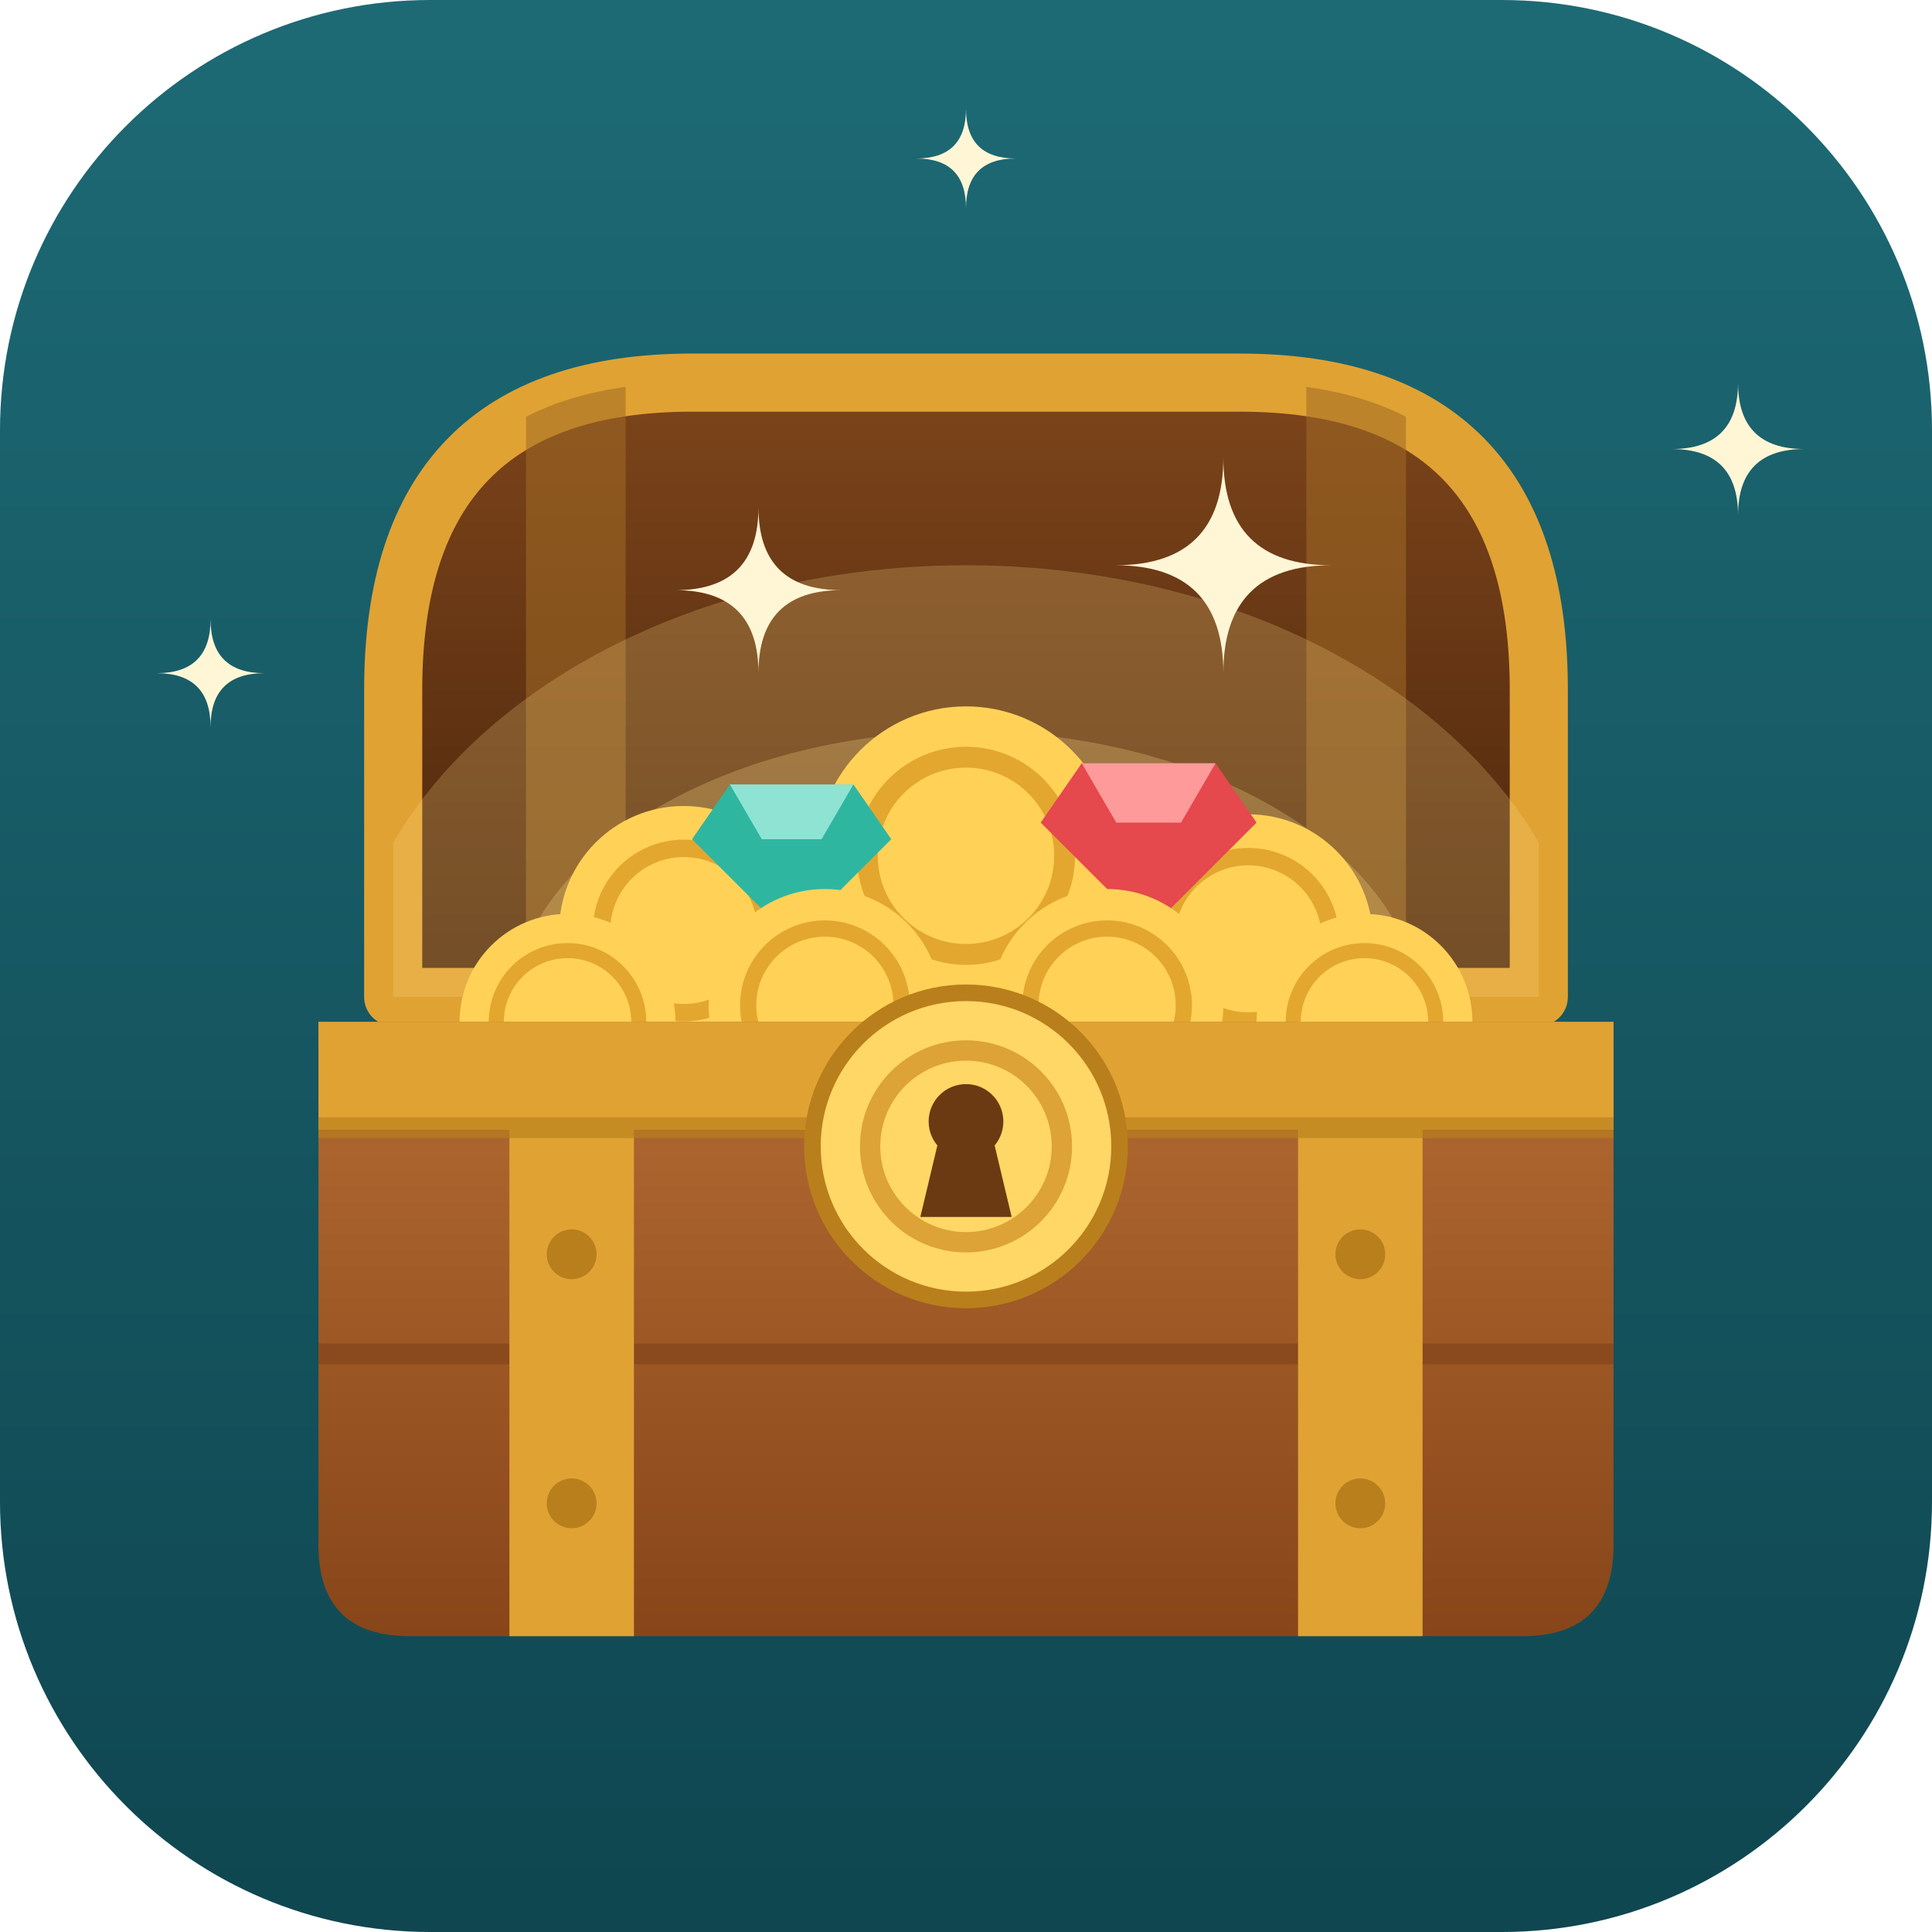
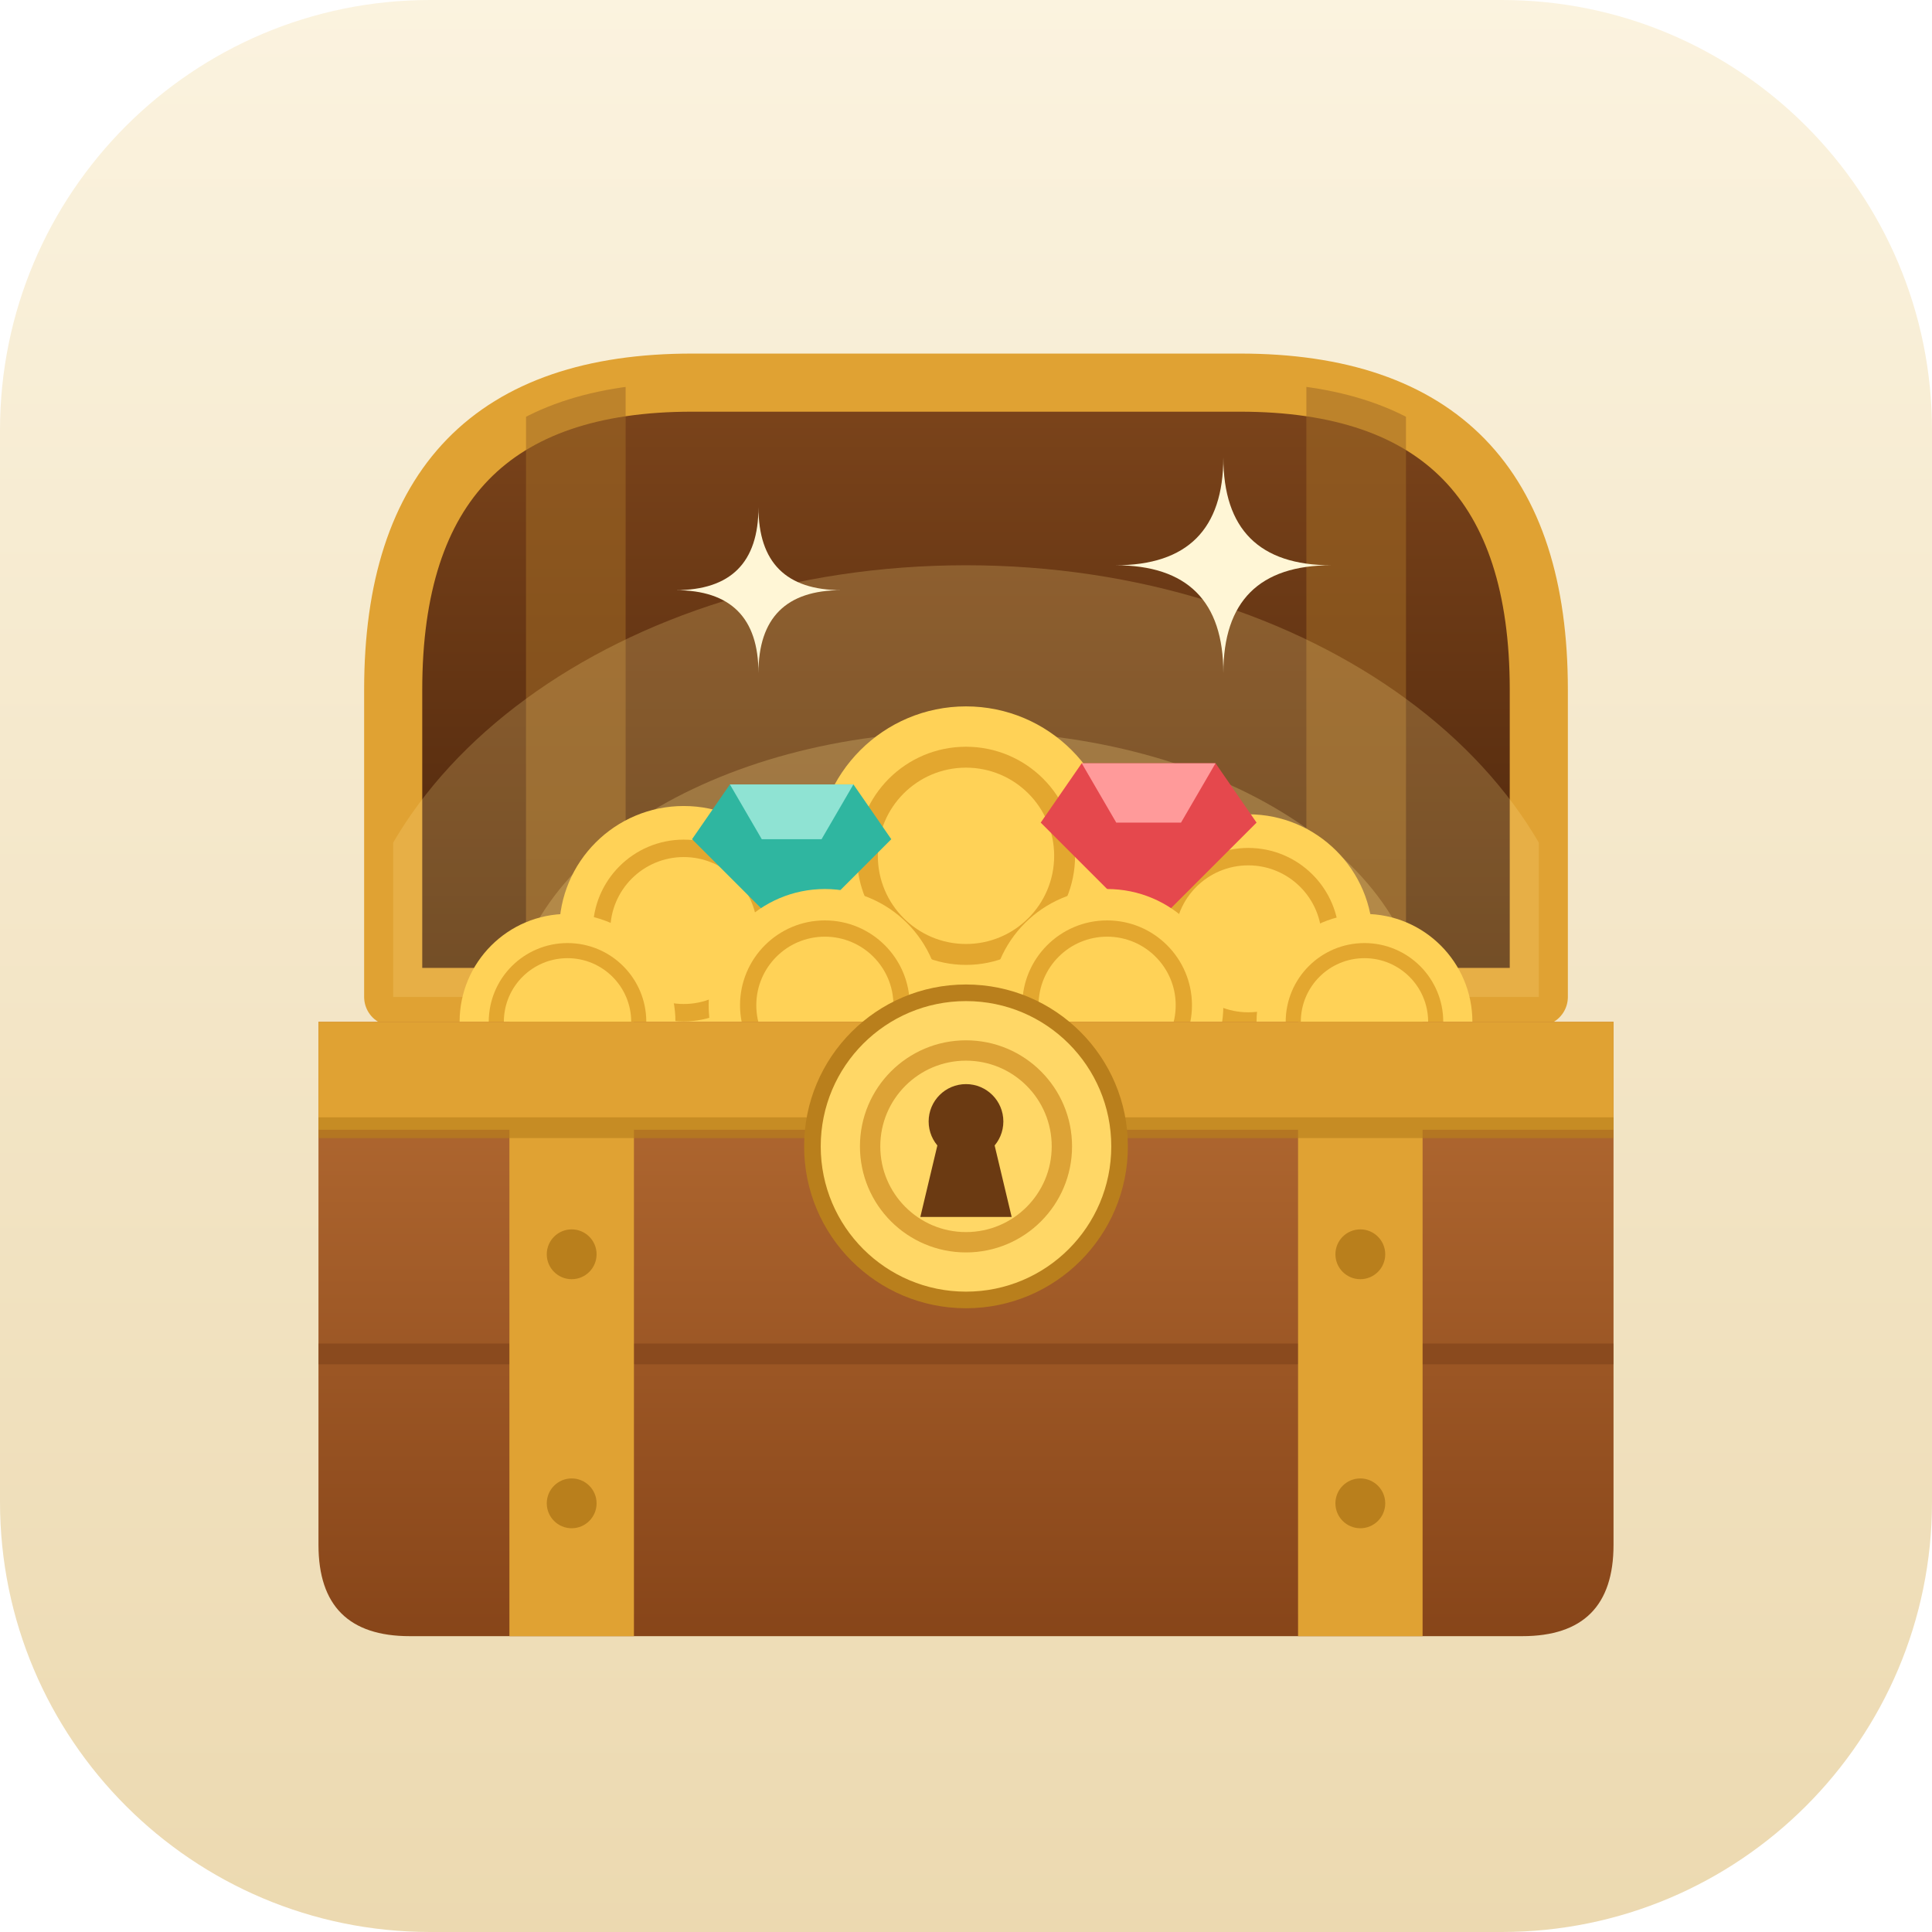
<svg xmlns="http://www.w3.org/2000/svg" viewBox="0 0 512 512">
  <defs>
    <clipPath id="r">
      <rect width="512" height="512" rx="114" />
    </clipPath>
    <linearGradient id="g1" x1="0" y1="0" x2="0" y2="1">
-       <stop offset="0" stop-color="#1d6a75" />
-       <stop offset="1" stop-color="#0f4650" />
+       <stop offset="0" stop-color="#fbf3df" />
+       <stop offset="1" stop-color="#ecd9b0" />
    </linearGradient>
    <radialGradient id="halo">
      <stop offset="0" stop-color="#fff0a8" stop-opacity=".8" />
      <stop offset="1" stop-color="#fff0a8" stop-opacity="0" />
    </radialGradient>
    <linearGradient id="g2" x1="0" y1="0" x2="0" y2="1">
      <stop offset="0" stop-color="#7d451b" />
      <stop offset="1" stop-color="#4a240b" />
    </linearGradient>
    <clipPath id="lo">
      <path d="M118 264V190Q118 116 190 116H322Q394 116 394 190V264Z" />
    </clipPath>
    <linearGradient id="g3" x1="0" y1="0" x2="0" y2="1">
      <stop offset="0" stop-color="#c98445" />
      <stop offset="1" stop-color="#a35c29" />
    </linearGradient>
    <clipPath id="lc">
      <path d="M100 270V226Q100 158 168 158H344Q412 158 412 226V270Z" />
    </clipPath>
    <linearGradient id="g4" x1="0" y1="0" x2="0" y2="1">
      <stop offset="0" stop-color="#b56c33" />
      <stop offset="1" stop-color="#874519" />
    </linearGradient>
  </defs>
  <g clip-path="url(#r)">
    <rect width="512" height="512" fill="url(#g1)" />
    <g transform="translate(256 262) scale(1.1) translate(-256 -262)">
      <g class="c-back" />
      <g class="c-open">
        <path d="M118 264V190Q118 116 190 116H322Q394 116 394 190V264Z" fill="url(#g2)" stroke="#e0a233" stroke-width="14" stroke-linejoin="round" />
        <g clip-path="url(#lo)">
          <rect x="150" y="116" width="24" height="150" fill="#a06a25" opacity=".55" />
          <rect x="338" y="116" width="24" height="150" fill="#a06a25" opacity=".55" />
          <ellipse cx="256" cy="270" rx="150" ry="110" fill="#ffe08a" opacity=".22" />
          <ellipse cx="256" cy="270" rx="110" ry="70" fill="#ffe08a" opacity=".25" />
        </g>
        <circle cx="188" cy="248" r="30" fill="#ffd257" />
        <circle cx="188" cy="248" r="19.8" fill="none" stroke="#dc9c26" stroke-width="4.2" opacity="0.8" />
        <circle cx="324" cy="250" r="30" fill="#ffd257" />
        <circle cx="324" cy="250" r="19.8" fill="none" stroke="#dc9c26" stroke-width="4.2" opacity="0.8" />
        <circle cx="256" cy="230" r="36" fill="#ffd257" />
        <circle cx="256" cy="230" r="23.76" fill="none" stroke="#dc9c26" stroke-width="5.04" opacity="0.8" />
        <g transform="translate(214 226) scale(24)">
          <path d="M-.62-.55H.62L1 0 0 1-1 0Z" fill="#2fb6a0" />
          <path d="M-.62-.55H.62L.3 0H-.3Z" fill="#8fe3d3" />
        </g>
        <g transform="translate(300 222) scale(26)">
          <path d="M-.62-.55H.62L1 0 0 1-1 0Z" fill="#e5484d" />
          <path d="M-.62-.55H.62L.3 0H-.3Z" fill="#ff9a9a" />
        </g>
        <circle cx="160" cy="270" r="26" fill="#ffd257" />
        <circle cx="160" cy="270" r="17.16" fill="none" stroke="#dc9c26" stroke-width="3.64" opacity="0.8" />
        <circle cx="222" cy="266" r="28" fill="#ffd257" />
        <circle cx="222" cy="266" r="18.48" fill="none" stroke="#dc9c26" stroke-width="3.92" opacity="0.8" />
        <circle cx="290" cy="266" r="28" fill="#ffd257" />
        <circle cx="290" cy="266" r="18.48" fill="none" stroke="#dc9c26" stroke-width="3.92" opacity="0.8" />
        <circle cx="352" cy="270" r="26" fill="#ffd257" />
        <circle cx="352" cy="270" r="17.16" fill="none" stroke="#dc9c26" stroke-width="3.64" opacity="0.8" />
      </g>
      <g class="c-halo" opacity="0">
        <ellipse cx="256" cy="256" rx="240" ry="120" fill="url(#halo)" />
        <rect x="106" y="236" width="300" height="38" fill="#fff0a8" />
      </g>
      <g class="c-closed" opacity="0">
        <path d="M100 270V226Q100 158 168 158H344Q412 158 412 226V270Z" fill="url(#g3)" />
        <g clip-path="url(#lc)">
          <path d="M100 206H412" stroke="#6f3713" stroke-width="5" opacity=".35" />
          <rect x="146" y="150" width="30" height="120" fill="#e0a233" />
          <rect x="336" y="150" width="30" height="120" fill="#e0a233" />
          <circle cx="161" cy="204" r="6" fill="#b97f1c" />
          <circle cx="351" cy="204" r="6" fill="#b97f1c" />
          <rect x="100" y="246" width="312" height="24" fill="#e0a233" />
        </g>
      </g>
      <path d="M100 270H412V396Q412 418 390 418H122Q100 418 100 396Z" fill="url(#g4)" />
      <path d="M100 350H412" stroke="#6f3713" stroke-width="5" opacity=".4" />
      <rect x="146" y="270" width="30" height="148" fill="#e0a233" />
      <circle cx="161" cy="326" r="6" fill="#b97f1c" />
      <circle cx="161" cy="386" r="6" fill="#b97f1c" />
      <rect x="336" y="270" width="30" height="148" fill="#e0a233" />
      <circle cx="351" cy="326" r="6" fill="#b97f1c" />
      <circle cx="351" cy="386" r="6" fill="#b97f1c" />
      <rect x="100" y="270" width="312" height="26" fill="#e0a233" />
      <rect x="100" y="293" width="312" height="5" fill="#b97f1c" opacity=".65" />
      <circle cx="256" cy="300" r="39" fill="#b97f1c" />
      <circle cx="256" cy="300" r="35" fill="#ffd766" />
      <circle cx="256" cy="300" r="23.1" fill="none" stroke="#d4962a" stroke-width="4.9" opacity="0.8" />
      <circle cx="256" cy="294" r="9" fill="#6b3a12" />
      <path d="M250 296h12l5 21h-22z" fill="#6b3a12" />
      <g class="c-sparks">
        <path d="M206 146Q206 166 226 166Q206 166 206 186Q206 166 186 166Q206 166 206 146Z" fill="#fff6d6" />
        <path d="M318 134Q318 160 344 160Q318 160 318 186Q318 160 292 160Q318 160 318 134Z" fill="#fff6d6" />
-         <path d="M442 116Q442 132 458 132Q442 132 442 148Q442 132 426 132Q442 132 442 116Z" fill="#fff6d6" />
-         <path d="M74 173Q74 186 87 186Q74 186 74 199Q74 186 61 186Q74 186 74 173Z" fill="#fff6d6" />
-         <path d="M256 50Q256 62 268 62Q256 62 256 74Q256 62 244 62Q256 62 256 50Z" fill="#fff6d6" />
      </g>
      <g class="c-front" />
    </g>
  </g>
</svg>
